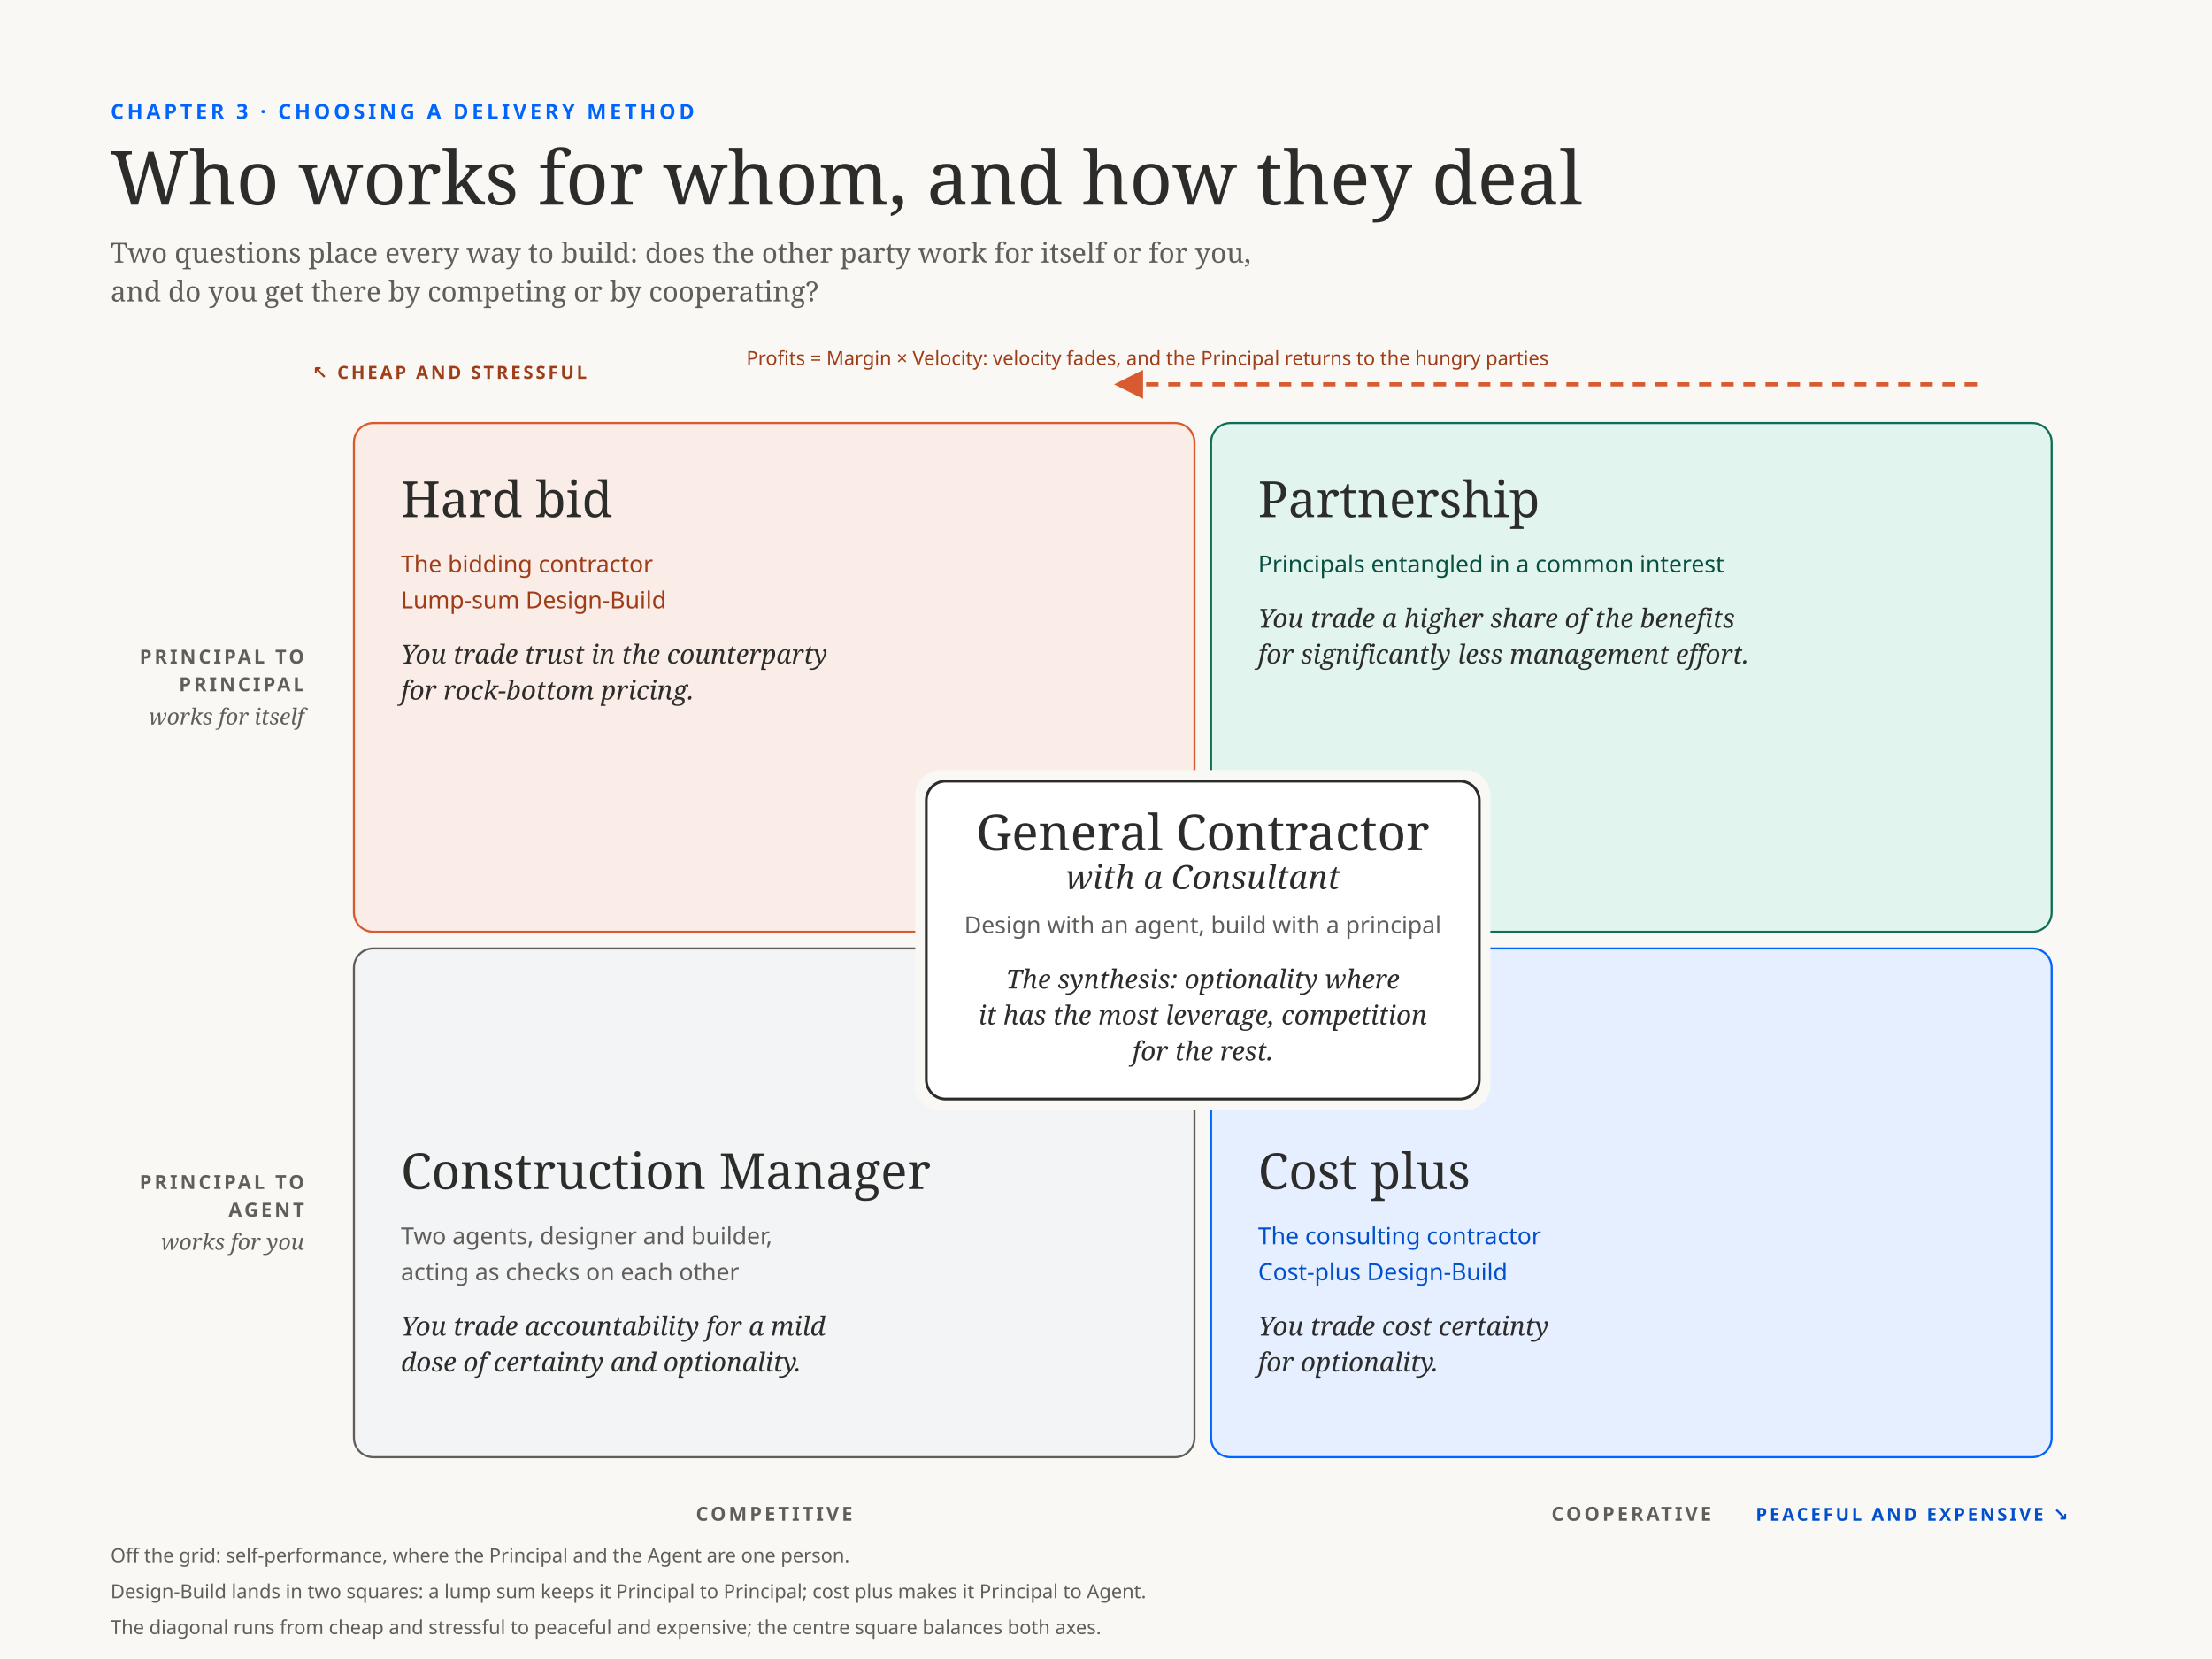
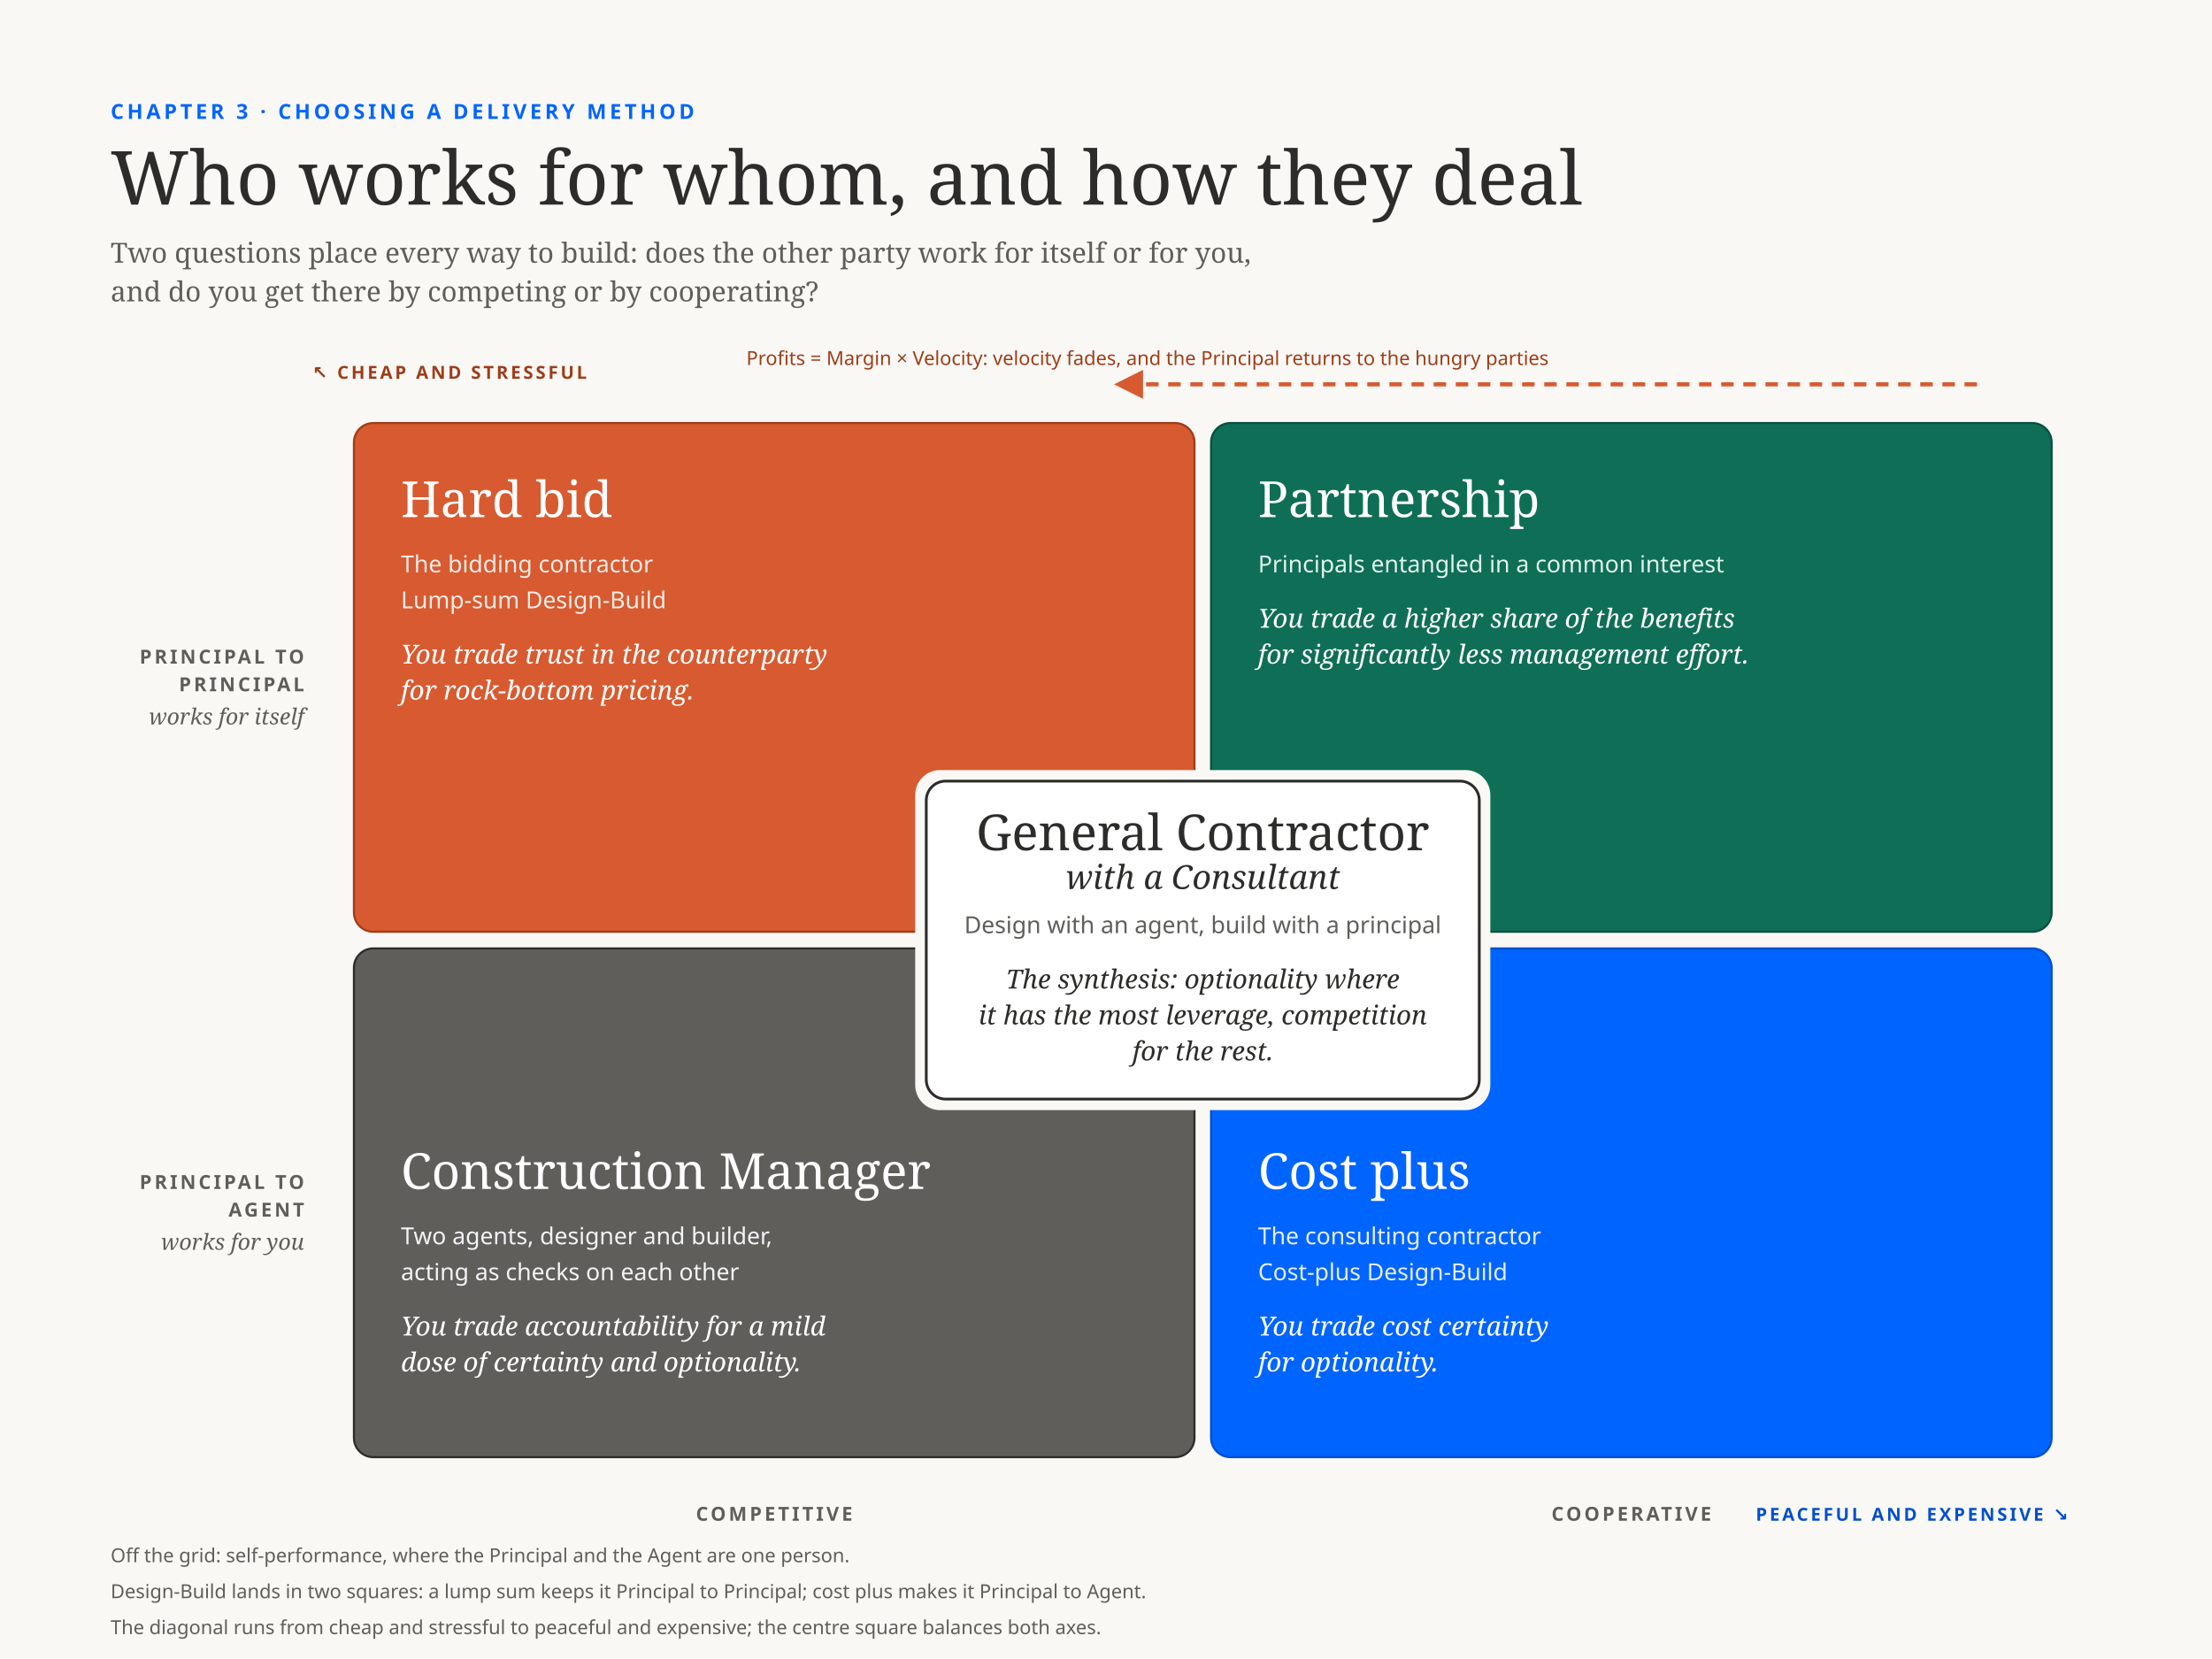
<svg xmlns="http://www.w3.org/2000/svg" width="1600" height="1200" viewBox="0 0 1600 1200">
  <style>
  .eyebrow{font-family:Outfit,sans-serif;font-weight:600;font-size:15px;letter-spacing:.16em;fill:#0064ff}
  .title{font-family:'Instrument Serif',Georgia,serif;font-size:54px;fill:#2c2c2a}
  .dek{font-family:Lora,Georgia,serif;font-size:20px;fill:#5f5e5a}
  .name{font-family:'Instrument Serif',Georgia,serif;font-size:36px}
  .ex{font-family:Outfit,sans-serif;font-size:17px}
  .trade{font-family:Lora,Georgia,serif;font-style:italic;font-size:19px}
  .axis{font-family:Outfit,sans-serif;font-weight:600;font-size:14px;letter-spacing:.14em}
  .axis-s{font-family:Lora,Georgia,serif;font-style:italic;font-size:16px}
  .tag{font-family:Outfit,sans-serif;font-weight:600;font-size:13px;letter-spacing:.14em}
  .cname{font-family:'Instrument Serif',Georgia,serif;font-style:italic;font-size:24px}
  .route{font-family:'Instrument Serif',Georgia,serif;font-size:24px;paint-order:stroke;stroke:#f9f8f5;stroke-width:6px;stroke-linejoin:round}
  .route-s{font-family:Outfit,sans-serif;font-size:14px;paint-order:stroke;stroke:#f9f8f5;stroke-width:6px;stroke-linejoin:round}
  .drift{font-family:Outfit,sans-serif;font-weight:500;font-size:14px}
  .foot{font-family:Outfit,sans-serif;font-size:14px;fill:#5f5e5a}
</style>
  <rect width="1600" height="1200" fill="#f9f8f5" />
  <defs>
    <marker id="ah-a" viewBox="0 0 10 10" refX="8" refY="5" markerWidth="7" markerHeight="7" orient="auto-start-reverse">
      <path d="M0,0 L10,5 L0,10 z" fill="#d85a30" />
    </marker>
    <marker id="ah-i" viewBox="0 0 10 10" refX="8" refY="5" markerWidth="7" markerHeight="7" orient="auto-start-reverse">
      <path d="M0,0 L10,5 L0,10 z" fill="#2c2c2a" />
    </marker>
  </defs>
  <text x="80" y="86" class="eyebrow" text-anchor="start">CHAPTER 3 · CHOOSING A DELIVERY METHOD</text>
  <text x="80" y="148" class="title" text-anchor="start">Who works for whom, and how they deal</text>
  <text x="80" y="190" class="dek" text-anchor="start">Two questions place every way to build: does the other party work for itself or for you,</text>
  <text x="80" y="218" class="dek" text-anchor="start">and do you get there by competing or by cooperating?</text>
-   <rect x="256" y="306" width="608" height="368" rx="14" fill="#faece7" stroke="#d85a30" stroke-width="1.5" />
-   <text x="290" y="374" class="name" text-anchor="start" fill="#2c2c2a">Hard bid</text>
-   <text x="290" y="414" class="ex" text-anchor="start" fill="#9e3d18">The bidding contractor</text>
-   <text x="290" y="440" class="ex" text-anchor="start" fill="#9e3d18">Lump-sum Design-Build</text>
-   <text x="290" y="480" class="trade" text-anchor="start" fill="#2c2c2a">You trade trust in the counterparty</text>
-   <text x="290" y="506" class="trade" text-anchor="start" fill="#2c2c2a">for rock-bottom pricing.</text>
-   <rect x="876" y="306" width="608" height="368" rx="14" fill="#e1f5ee" stroke="#0f6e56" stroke-width="1.5" />
-   <text x="910" y="374" class="name" text-anchor="start" fill="#2c2c2a">Partnership</text>
-   <text x="910" y="414" class="ex" text-anchor="start" fill="#085041">Principals entangled in a common interest</text>
-   <text x="910" y="454" class="trade" text-anchor="start" fill="#2c2c2a">You trade a higher share of the benefits</text>
-   <text x="910" y="480" class="trade" text-anchor="start" fill="#2c2c2a">for significantly less management effort.</text>
-   <rect x="256" y="686" width="608" height="368" rx="14" fill="#f3f4f6" stroke="#5f5e5a" stroke-width="1.5" />
-   <text x="290" y="860" class="name" text-anchor="start" fill="#2c2c2a">Construction Manager</text>
-   <text x="290" y="900" class="ex" text-anchor="start" fill="#5f5e5a">Two agents, designer and builder,</text>
-   <text x="290" y="926" class="ex" text-anchor="start" fill="#5f5e5a">acting as checks on each other</text>
-   <text x="290" y="966" class="trade" text-anchor="start" fill="#2c2c2a">You trade accountability for a mild</text>
-   <text x="290" y="992" class="trade" text-anchor="start" fill="#2c2c2a">dose of certainty and optionality.</text>
-   <rect x="876" y="686" width="608" height="368" rx="14" fill="#e6efff" stroke="#0064ff" stroke-width="1.5" />
-   <text x="910" y="860" class="name" text-anchor="start" fill="#2c2c2a">Cost plus</text>
-   <text x="910" y="900" class="ex" text-anchor="start" fill="#004fcc">The consulting contractor</text>
-   <text x="910" y="926" class="ex" text-anchor="start" fill="#004fcc">Cost-plus Design-Build</text>
-   <text x="910" y="966" class="trade" text-anchor="start" fill="#2c2c2a">You trade cost certainty</text>
-   <text x="910" y="992" class="trade" text-anchor="start" fill="#2c2c2a">for optionality.</text>
+   <rect x="256" y="306" width="608" height="368" rx="14" fill="#d85a30" stroke="#9e3d18" stroke-width="1.5" />
+   <text x="290" y="374" class="name" text-anchor="start" fill="#ffffff">Hard bid</text>
+   <text x="290" y="414" class="ex" text-anchor="start" fill="#faece7">The bidding contractor</text>
+   <text x="290" y="440" class="ex" text-anchor="start" fill="#faece7">Lump-sum Design-Build</text>
+   <text x="290" y="480" class="trade" text-anchor="start" fill="#ffffff">You trade trust in the counterparty</text>
+   <text x="290" y="506" class="trade" text-anchor="start" fill="#ffffff">for rock-bottom pricing.</text>
+   <rect x="876" y="306" width="608" height="368" rx="14" fill="#0f6e56" stroke="#085041" stroke-width="1.5" />
+   <text x="910" y="374" class="name" text-anchor="start" fill="#ffffff">Partnership</text>
+   <text x="910" y="414" class="ex" text-anchor="start" fill="#e1f5ee">Principals entangled in a common interest</text>
+   <text x="910" y="454" class="trade" text-anchor="start" fill="#ffffff">You trade a higher share of the benefits</text>
+   <text x="910" y="480" class="trade" text-anchor="start" fill="#ffffff">for significantly less management effort.</text>
+   <rect x="256" y="686" width="608" height="368" rx="14" fill="#5f5e5a" stroke="#2c2c2a" stroke-width="1.5" />
+   <text x="290" y="860" class="name" text-anchor="start" fill="#ffffff">Construction Manager</text>
+   <text x="290" y="900" class="ex" text-anchor="start" fill="#f3f4f6">Two agents, designer and builder,</text>
+   <text x="290" y="926" class="ex" text-anchor="start" fill="#f3f4f6">acting as checks on each other</text>
+   <text x="290" y="966" class="trade" text-anchor="start" fill="#ffffff">You trade accountability for a mild</text>
+   <text x="290" y="992" class="trade" text-anchor="start" fill="#ffffff">dose of certainty and optionality.</text>
+   <rect x="876" y="686" width="608" height="368" rx="14" fill="#0064ff" stroke="#004fcc" stroke-width="1.5" />
+   <text x="910" y="860" class="name" text-anchor="start" fill="#ffffff">Cost plus</text>
+   <text x="910" y="900" class="ex" text-anchor="start" fill="#e6efff">The consulting contractor</text>
+   <text x="910" y="926" class="ex" text-anchor="start" fill="#e6efff">Cost-plus Design-Build</text>
+   <text x="910" y="966" class="trade" text-anchor="start" fill="#ffffff">You trade cost certainty</text>
+   <text x="910" y="992" class="trade" text-anchor="start" fill="#ffffff">for optionality.</text>
  <text x="220" y="480.0" class="axis" text-anchor="end" fill="#5f5e5a">PRINCIPAL TO</text>
  <text x="220" y="500.0" class="axis" text-anchor="end" fill="#5f5e5a">PRINCIPAL</text>
  <text x="220" y="524.0" class="axis-s" text-anchor="end" fill="#5f5e5a">works for itself</text>
  <text x="220" y="860.0" class="axis" text-anchor="end" fill="#5f5e5a">PRINCIPAL TO</text>
  <text x="220" y="880.0" class="axis" text-anchor="end" fill="#5f5e5a">AGENT</text>
  <text x="220" y="904.0" class="axis-s" text-anchor="end" fill="#5f5e5a">works for you</text>
  <text x="560.0" y="1100" class="axis" text-anchor="middle" fill="#5f5e5a">COMPETITIVE</text>
  <text x="1180.0" y="1100" class="axis" text-anchor="middle" fill="#5f5e5a">COOPERATIVE</text>
  <text x="226" y="274" class="tag" text-anchor="start" fill="#9e3d18">↖ CHEAP AND STRESSFUL</text>
  <text x="1496" y="1100" class="tag" text-anchor="end" fill="#004fcc">PEACEFUL AND EXPENSIVE ↘</text>
  <rect x="662.0" y="557.0" width="416" height="246" rx="18" fill="#f9f8f5" />
  <rect x="670.0" y="565.0" width="400" height="230" rx="14" fill="#ffffff" stroke="#2c2c2a" stroke-width="2" />
  <text x="870" y="615.0" class="name" text-anchor="middle" fill="#2c2c2a">General Contractor</text>
  <text x="870" y="643.0" class="cname" text-anchor="middle" fill="#2c2c2a">with a Consultant</text>
  <text x="870" y="675.0" class="ex" text-anchor="middle" fill="#5f5e5a">Design with an agent, build with a principal</text>
  <text x="870" y="715.0" class="trade" text-anchor="middle" fill="#2c2c2a">The synthesis: optionality where</text>
  <text x="870" y="741.0" class="trade" text-anchor="middle" fill="#2c2c2a">it has the most leverage, competition</text>
  <text x="870" y="767.0" class="trade" text-anchor="middle" fill="#2c2c2a">for the rest.</text>
  <line x1="1430" y1="278" x2="810" y2="278" stroke="#d85a30" stroke-width="3" stroke-dasharray="9 7" marker-end="url(#ah-a)" />
  <text x="830" y="264" class="drift" text-anchor="middle" fill="#9e3d18">Profits = Margin × Velocity: velocity fades, and the Principal returns to the hungry parties</text>
  <text x="80" y="1130" class="foot" text-anchor="start">Off the grid: self-performance, where the Principal and the Agent are one person.</text>
  <text x="80" y="1182" class="foot" text-anchor="start">The diagonal runs from cheap and stressful to peaceful and expensive; the centre square balances both axes.</text>
  <text x="80" y="1156" class="foot" text-anchor="start">Design-Build lands in two squares: a lump sum keeps it Principal to Principal; cost plus makes it Principal to Agent.</text>
</svg>
